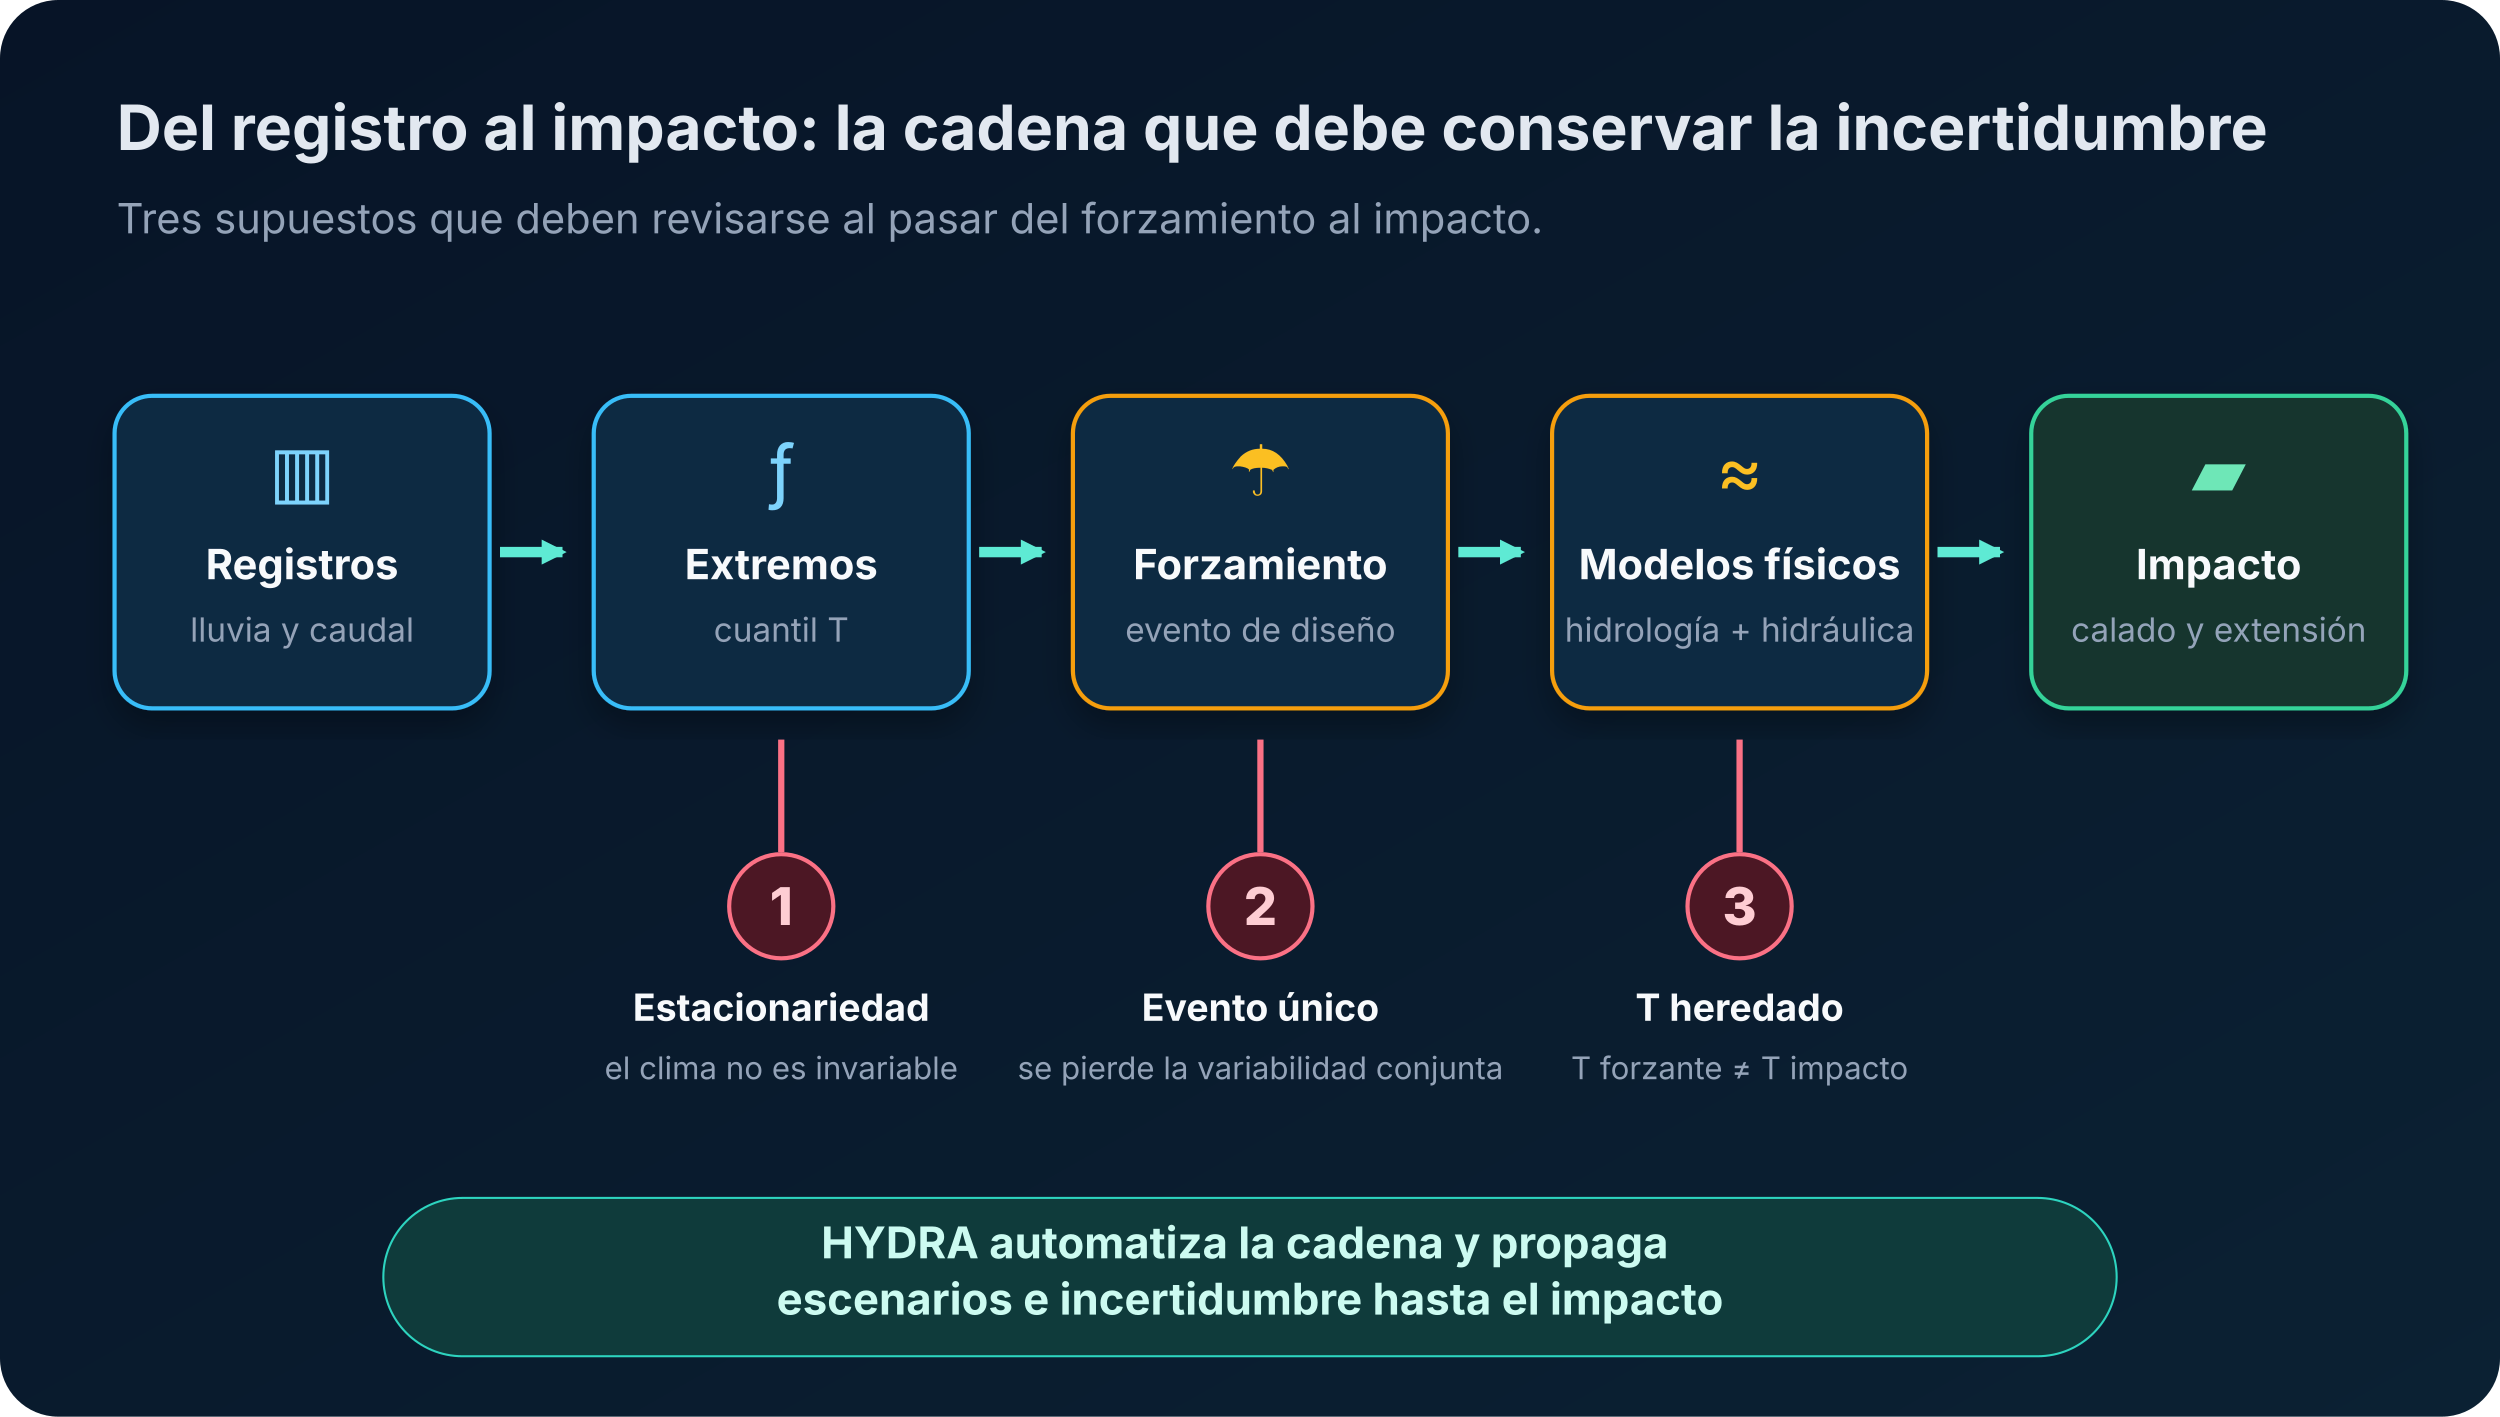
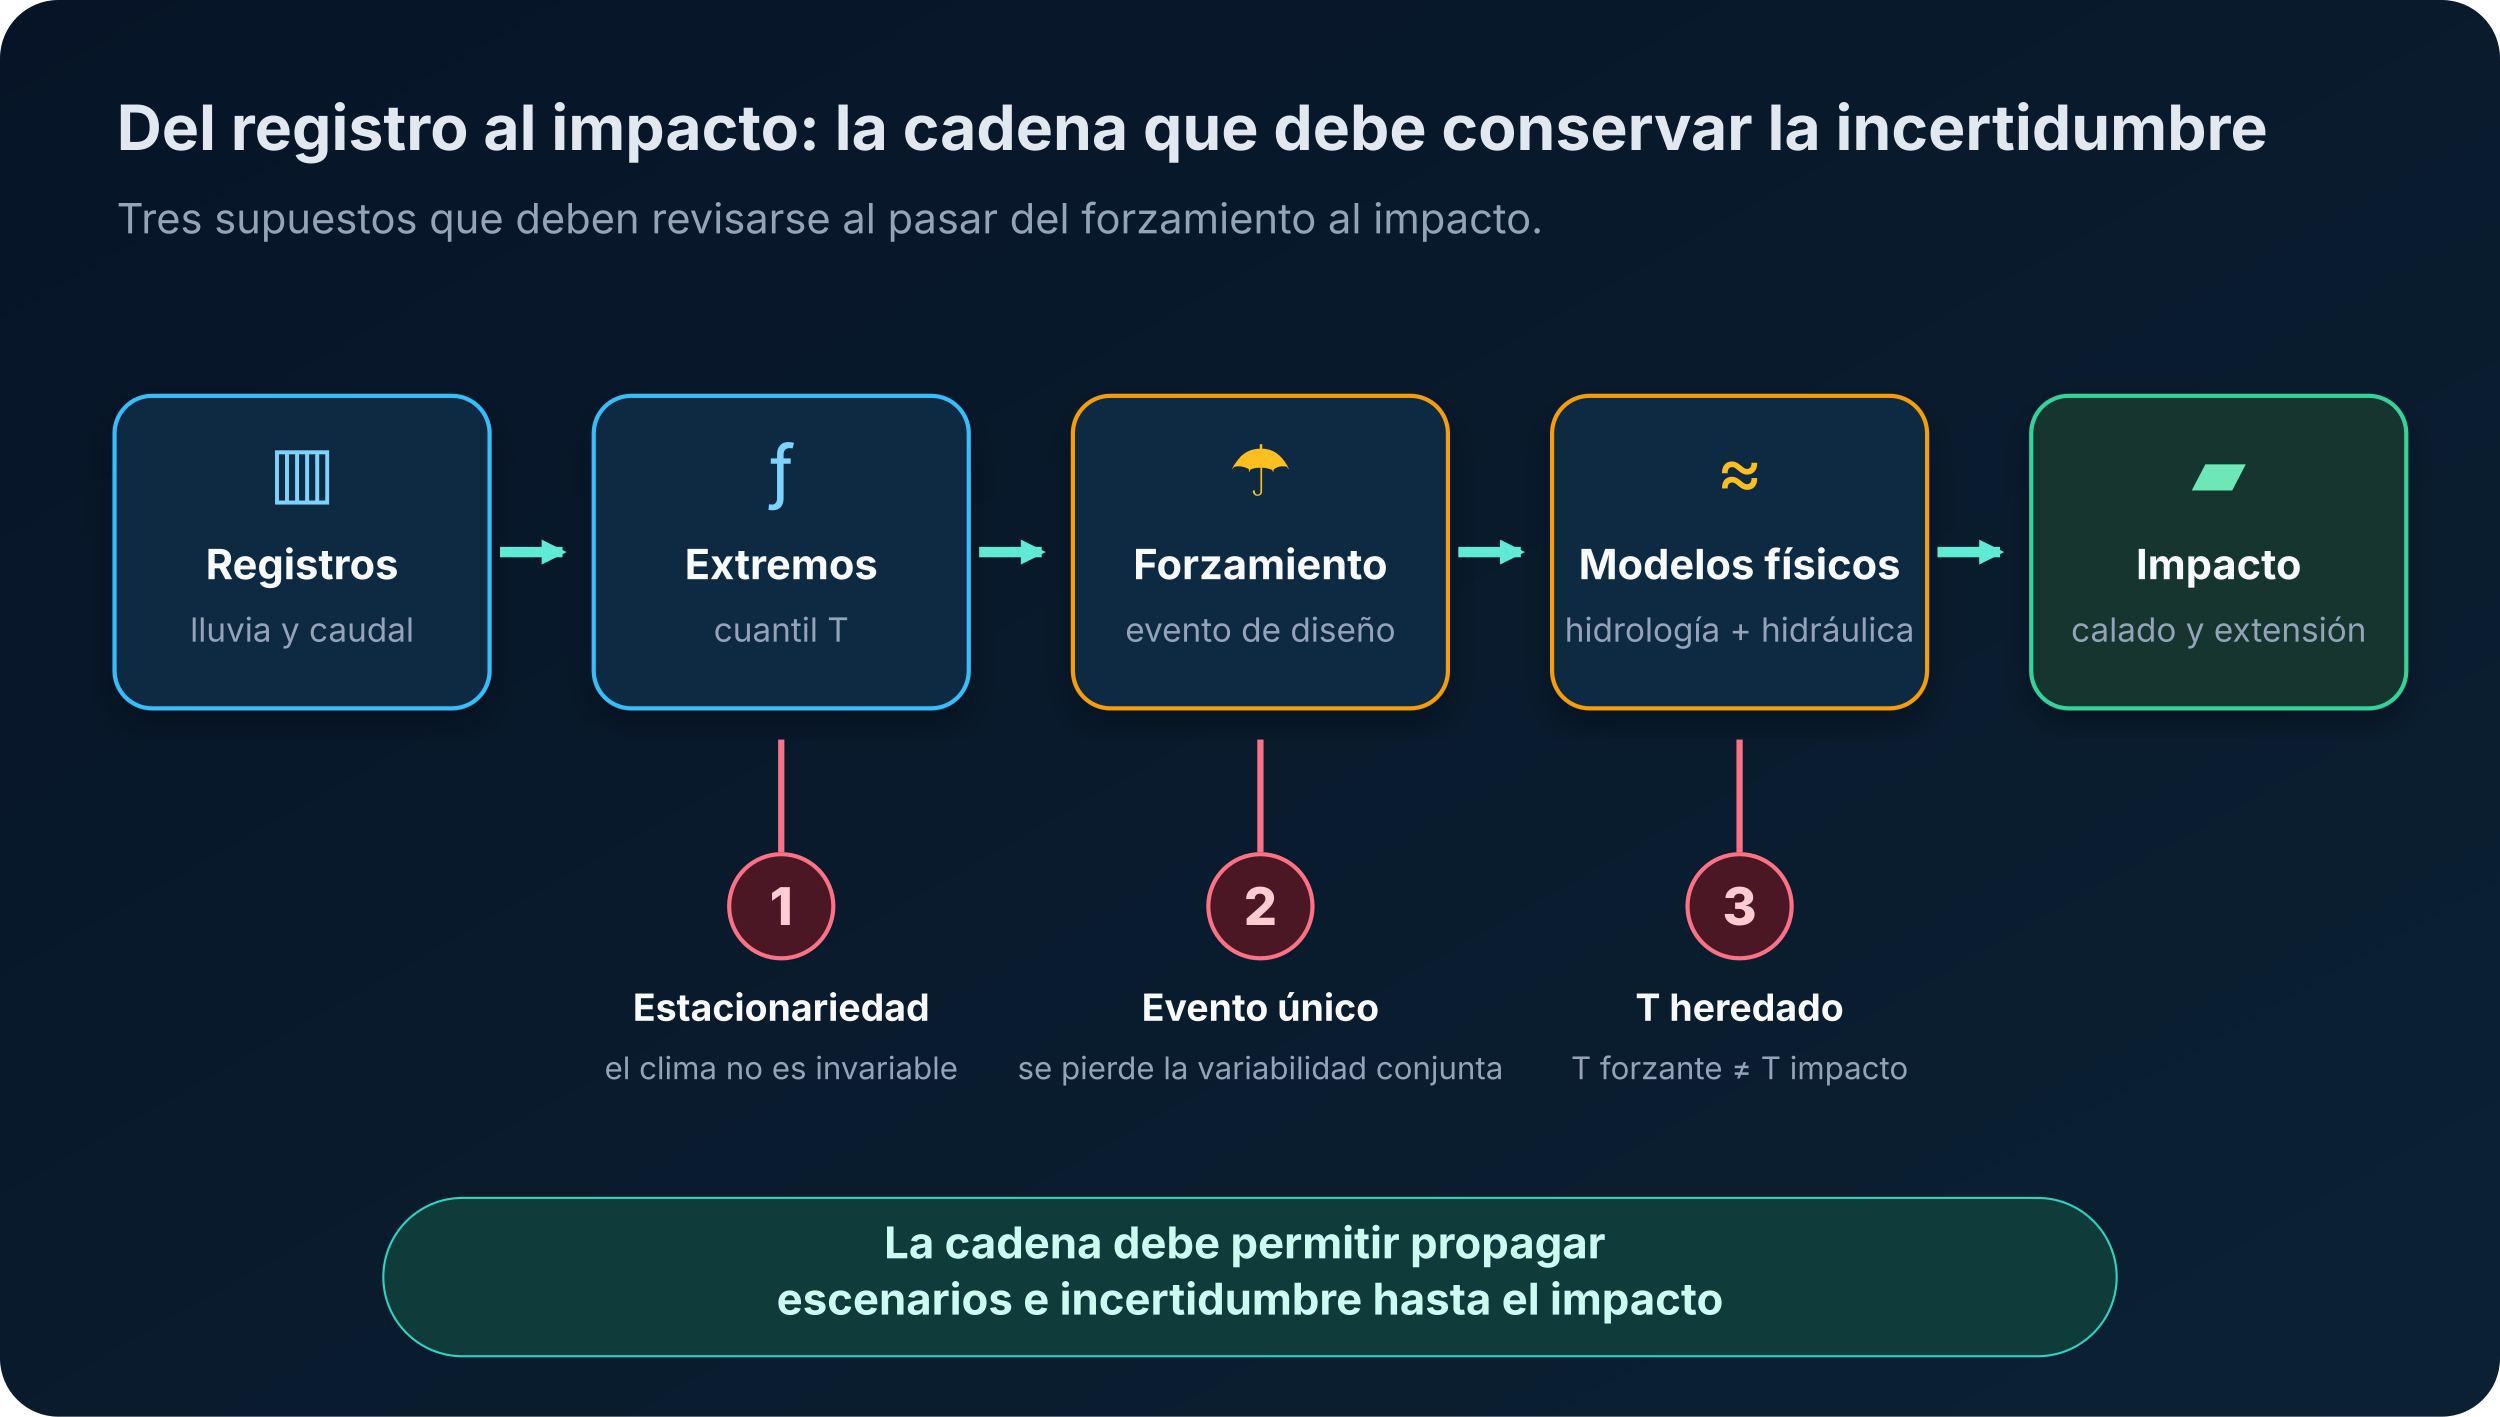
<svg xmlns="http://www.w3.org/2000/svg" viewBox="0 0 1200 680" role="img" aria-labelledby="title desc">
  <defs>
    <linearGradient id="bg" x1="0" x2="1" y1="0" y2="1">
      <stop stop-color="#071427" />
      <stop offset="1" stop-color="#0b2133" />
    </linearGradient>
    <filter id="shadow">
      <feDropShadow dx="0" dy="8" stdDeviation="8" flood-opacity=".3" />
    </filter>
    <marker id="arrow" markerUnits="userSpaceOnUse" markerWidth="12" markerHeight="12" refX="10" refY="6" orient="auto">
      <path d="M0 0L12 6 0 12z" fill="#5eead4" />
    </marker>
  </defs>
  <rect width="1200" height="680" rx="28" fill="url(#bg)" />
  <text x="56" y="72" fill="#e2e8f0" font-family="Inter,Arial,sans-serif" font-size="30" font-weight="700">Del registro al impacto: la cadena que debe conservar la incertidumbre</text>
  <text x="56" y="112" fill="#94a3b8" font-family="Inter,Arial,sans-serif" font-size="20">Tres supuestos que deben revisarse al pasar del forzamiento al impacto.</text>
  <g font-family="Inter,Arial,sans-serif" filter="url(#shadow)">
    <g transform="translate(55 190)">
      <rect width="180" height="150" rx="18" fill="#102a43" stroke="#38bdf8" stroke-width="2" />
      <text x="90" y="48" text-anchor="middle" fill="#7dd3fc" font-size="34">▥</text>
      <text x="90" y="88" text-anchor="middle" fill="#f8fafc" font-size="20" font-weight="700">Registros</text>
      <text x="90" y="118" text-anchor="middle" fill="#94a3b8" font-size="16">lluvia y caudal</text>
    </g>
    <g transform="translate(285 190)">
      <rect width="180" height="150" rx="18" fill="#102a43" stroke="#38bdf8" stroke-width="2" />
      <text x="90" y="48" text-anchor="middle" fill="#7dd3fc" font-size="34">ƒ</text>
      <text x="90" y="88" text-anchor="middle" fill="#f8fafc" font-size="20" font-weight="700">Extremos</text>
      <text x="90" y="118" text-anchor="middle" fill="#94a3b8" font-size="16">cuantil T</text>
    </g>
    <g transform="translate(515 190)">
      <rect width="180" height="150" rx="18" fill="#102a43" stroke="#f59e0b" stroke-width="2" />
      <text x="90" y="48" text-anchor="middle" fill="#fbbf24" font-size="34">☂</text>
      <text x="90" y="88" text-anchor="middle" fill="#f8fafc" font-size="20" font-weight="700">Forzamiento</text>
      <text x="90" y="118" text-anchor="middle" fill="#94a3b8" font-size="16">evento de diseño</text>
    </g>
    <g transform="translate(745 190)">
      <rect width="180" height="150" rx="18" fill="#102a43" stroke="#f59e0b" stroke-width="2" />
      <text x="90" y="48" text-anchor="middle" fill="#fbbf24" font-size="34">≈</text>
      <text x="90" y="88" text-anchor="middle" fill="#f8fafc" font-size="20" font-weight="700">Modelos físicos</text>
      <text x="90" y="118" text-anchor="middle" fill="#94a3b8" font-size="16">hidrología + hidráulica</text>
    </g>
    <g transform="translate(975 190)">
      <rect width="180" height="150" rx="18" fill="#12342f" stroke="#34d399" stroke-width="2" />
      <text x="90" y="48" text-anchor="middle" fill="#6ee7b7" font-size="34">▰</text>
      <text x="90" y="88" text-anchor="middle" fill="#f8fafc" font-size="20" font-weight="700">Impacto</text>
      <text x="90" y="118" text-anchor="middle" fill="#94a3b8" font-size="16">calado y extensión</text>
    </g>
  </g>
  <g stroke="#5eead4" stroke-width="5" marker-end="url(#arrow)">
    <path d="M240 265H270" />
    <path d="M470 265H500" />
    <path d="M700 265H730" />
    <path d="M930 265H960" />
  </g>
  <g font-family="Inter,Arial,sans-serif">
    <path d="M375 355v54" stroke="#fb7185" stroke-width="3" />
    <circle cx="375" cy="435" r="25" fill="#4c1724" stroke="#fb7185" stroke-width="2" />
    <text x="375" y="444" text-anchor="middle" fill="#fecdd3" font-size="25" font-weight="800">1</text>
    <text x="375" y="490" text-anchor="middle" fill="#f8fafc" font-size="18" font-weight="700">Estacionariedad</text>
    <text x="375" y="518" text-anchor="middle" fill="#94a3b8" font-size="15">el clima no es invariable</text>
    <path d="M605 355v54" stroke="#fb7185" stroke-width="3" />
    <circle cx="605" cy="435" r="25" fill="#4c1724" stroke="#fb7185" stroke-width="2" />
    <text x="605" y="444" text-anchor="middle" fill="#fecdd3" font-size="25" font-weight="800">2</text>
    <text x="605" y="490" text-anchor="middle" fill="#f8fafc" font-size="18" font-weight="700">Evento único</text>
    <text x="605" y="518" text-anchor="middle" fill="#94a3b8" font-size="15">se pierde la variabilidad conjunta</text>
    <path d="M835 355v54" stroke="#fb7185" stroke-width="3" />
    <circle cx="835" cy="435" r="25" fill="#4c1724" stroke="#fb7185" stroke-width="2" />
    <text x="835" y="444" text-anchor="middle" fill="#fecdd3" font-size="25" font-weight="800">3</text>
    <text x="835" y="490" text-anchor="middle" fill="#f8fafc" font-size="18" font-weight="700">T heredado</text>
    <text x="835" y="518" text-anchor="middle" fill="#94a3b8" font-size="15">T forzante ≠ T impacto</text>
    <rect x="184" y="575" width="832" height="76" rx="38" fill="#0f3b3b" stroke="#2dd4bf" />
    <text x="600" y="604" text-anchor="middle" fill="#ccfbf1" font-size="21" font-weight="700">
-       <tspan x="600">HYDRA automatiza la cadena y propaga</tspan>
+       <tspan x="600">La cadena debe permitir propagar</tspan>
      <tspan x="600" dy="27">escenarios e incertidumbre hasta el impacto</tspan>
    </text>
  </g>
</svg>
